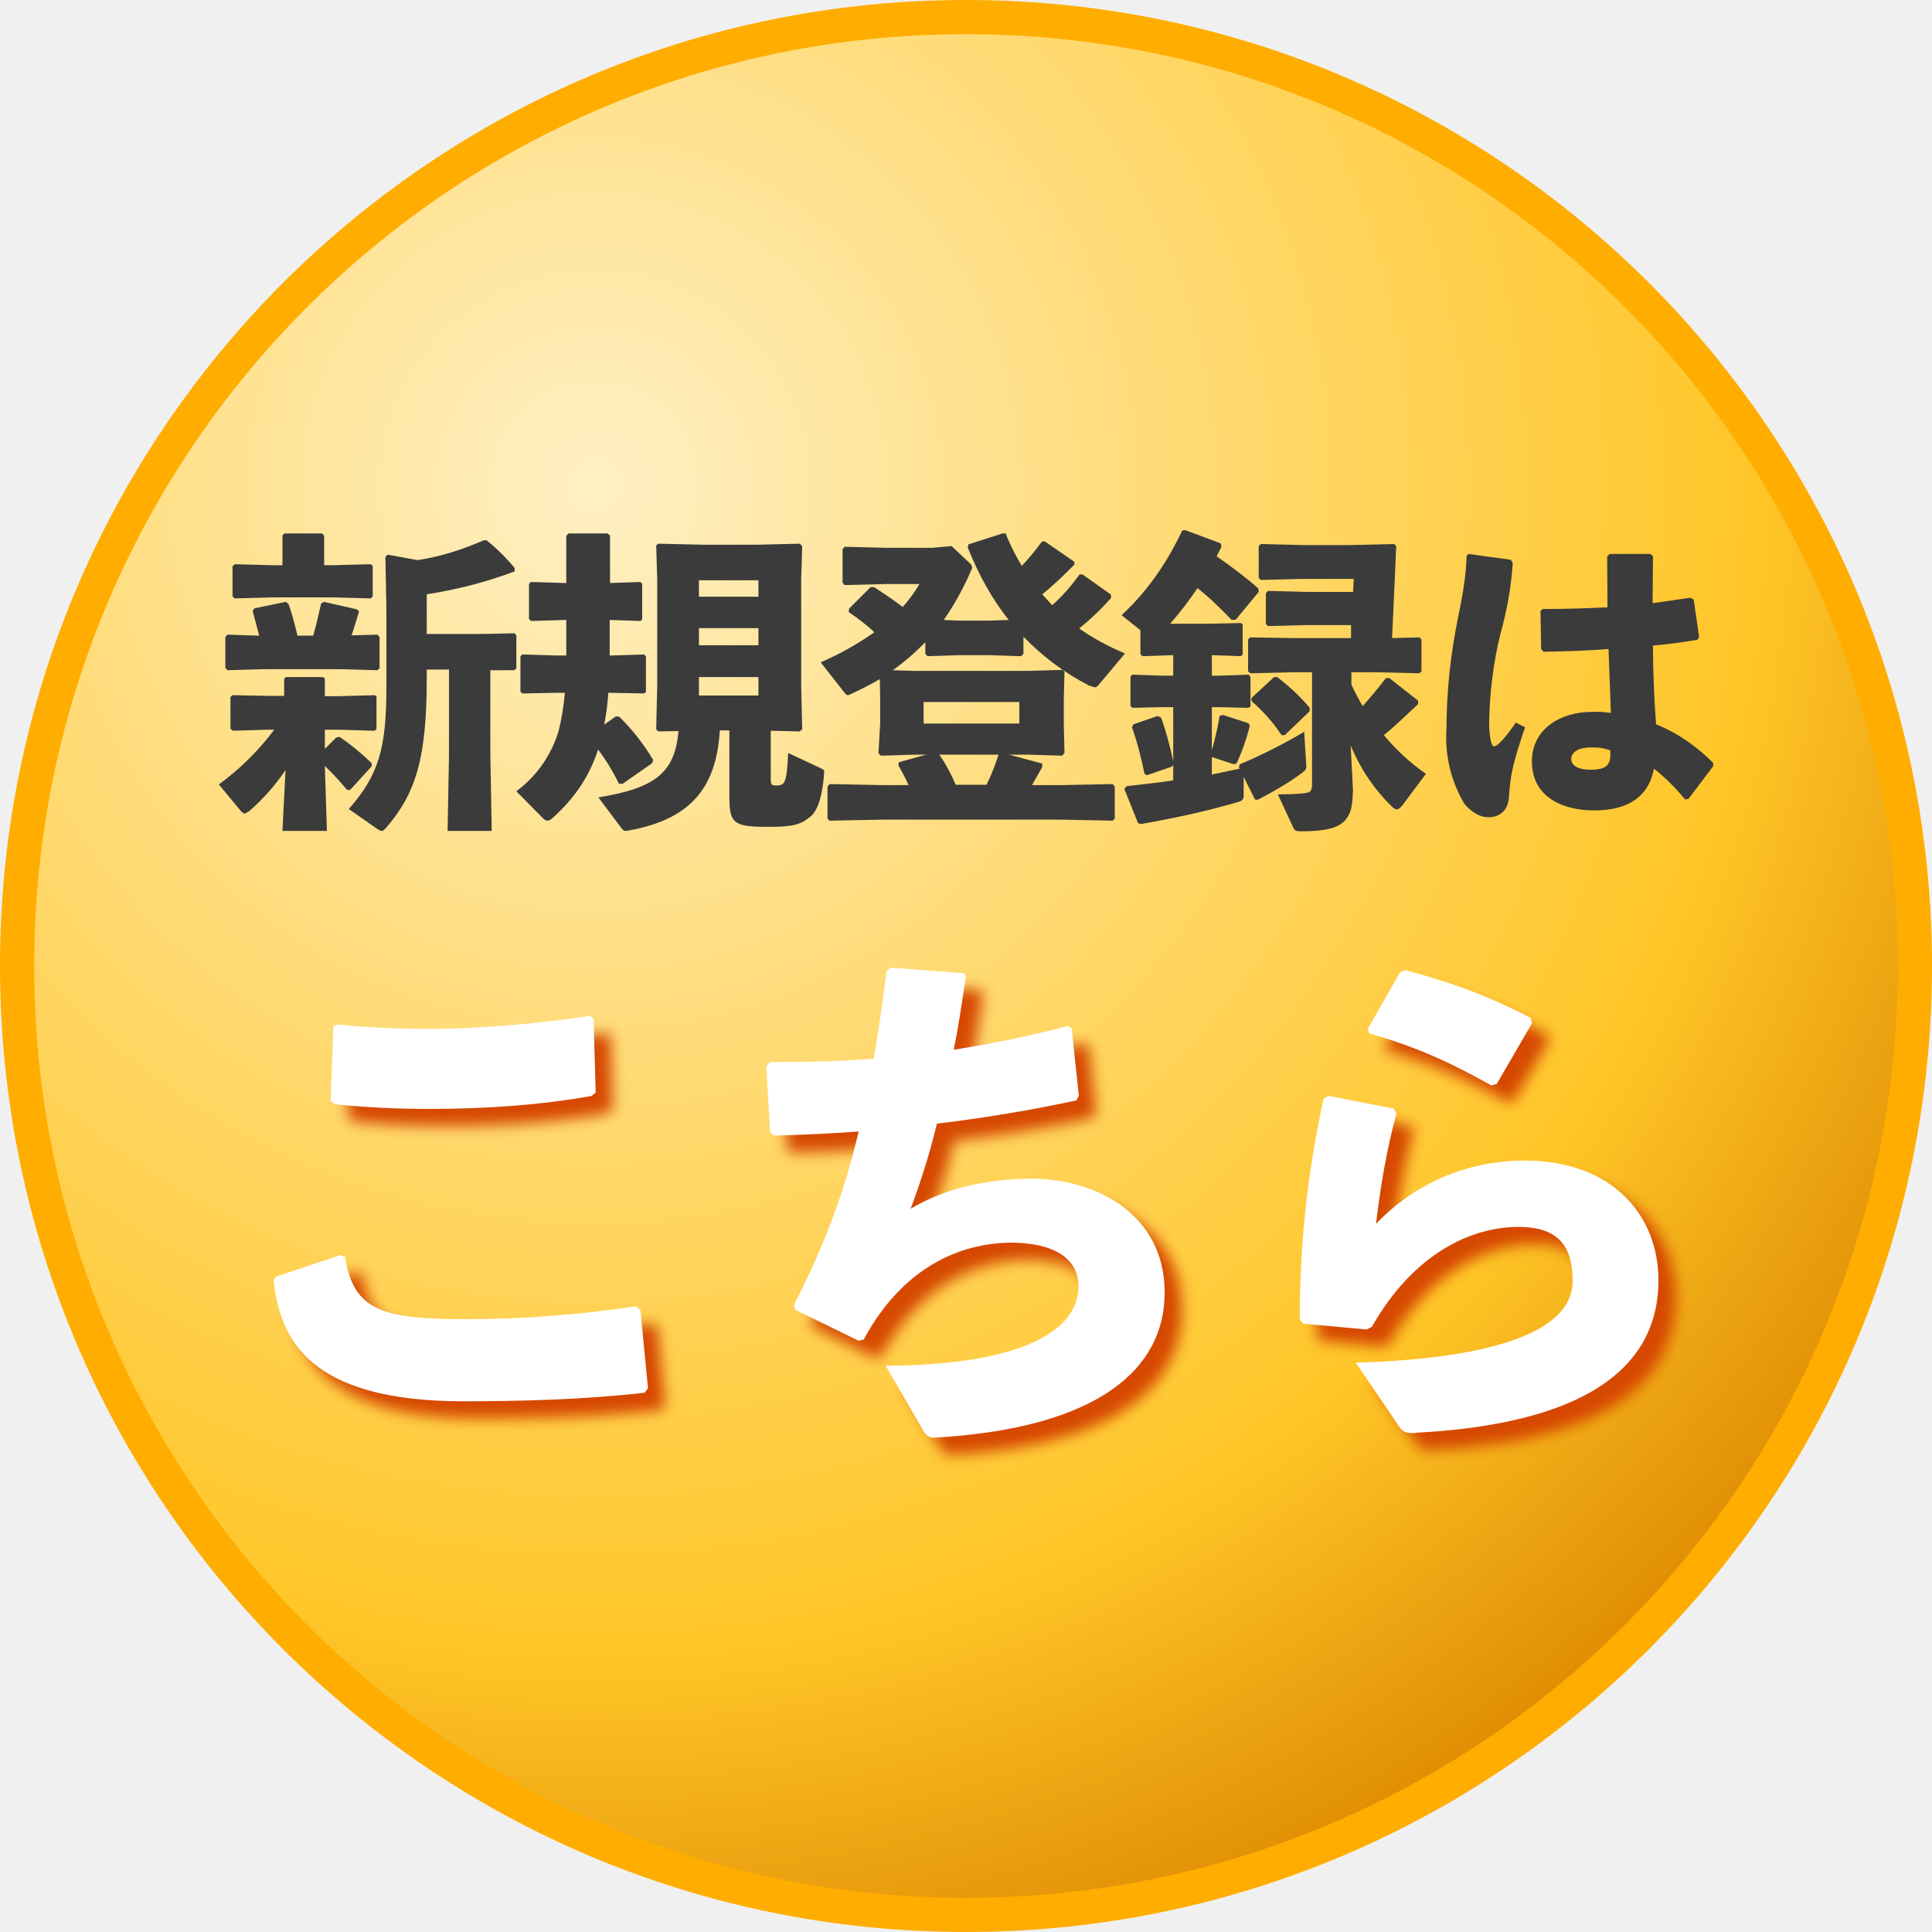
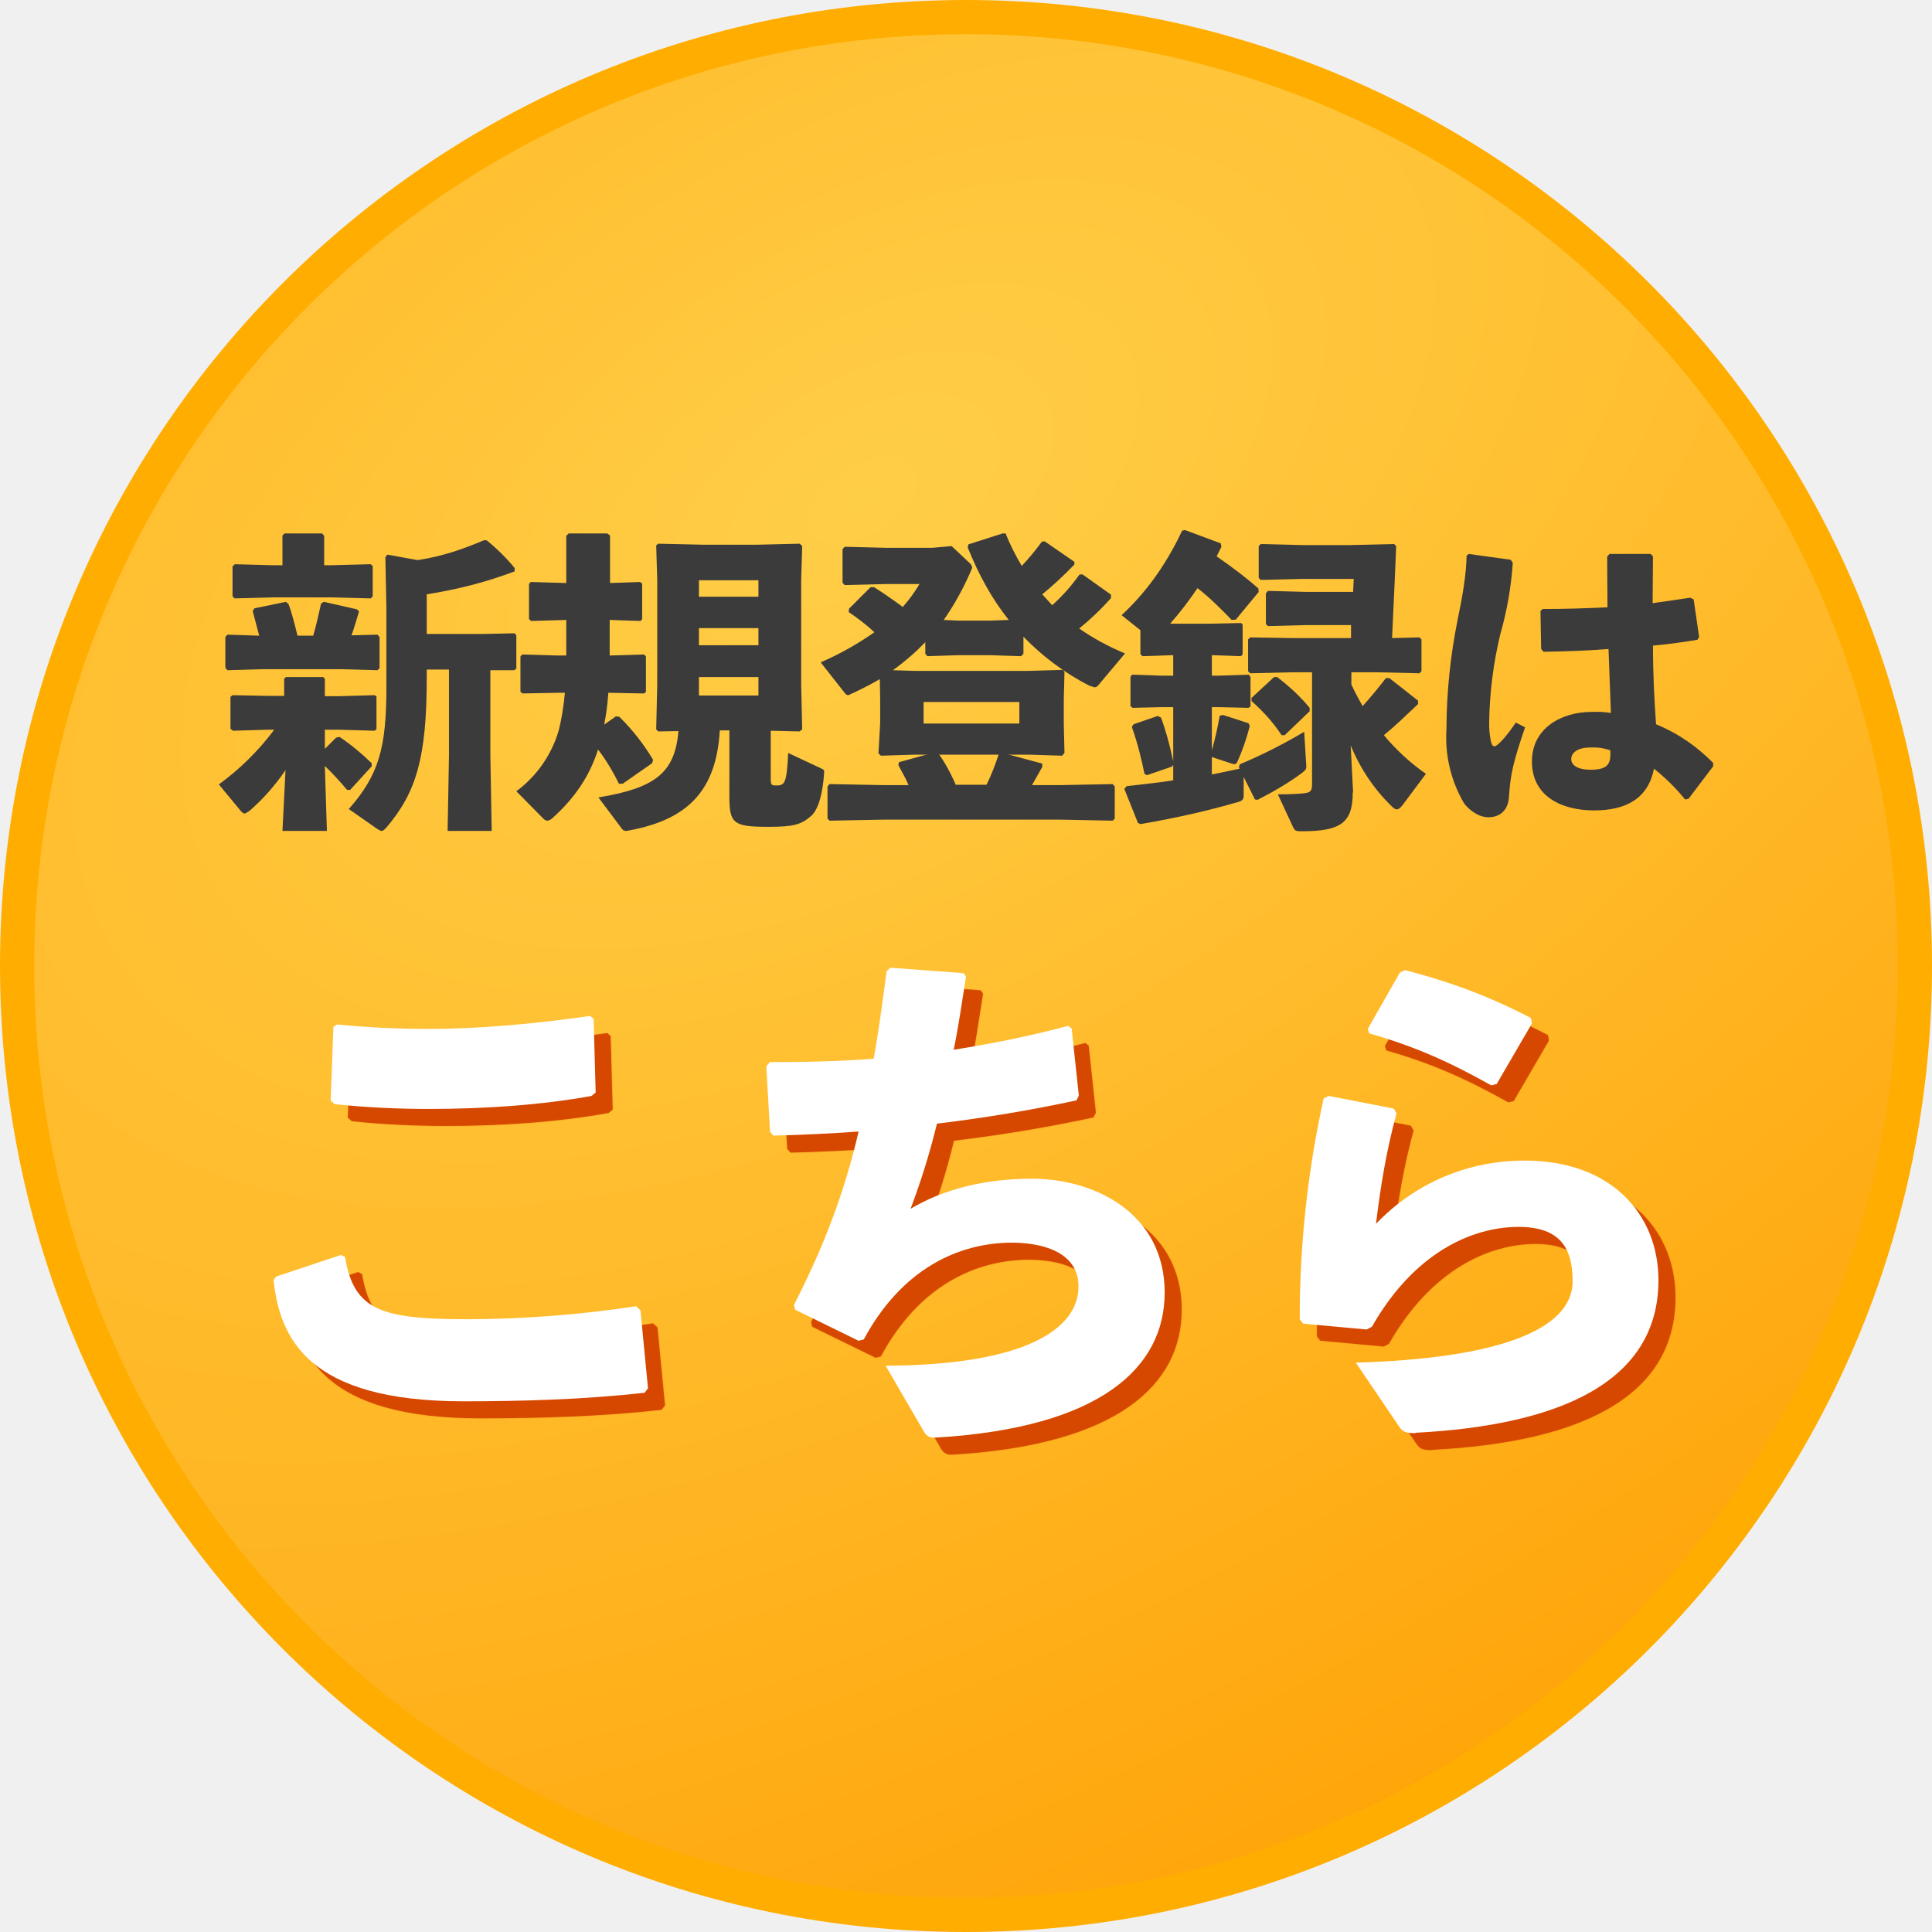
<svg xmlns="http://www.w3.org/2000/svg" xmlns:xlink="http://www.w3.org/1999/xlink" width="565" height="565">
  <defs>
-     <radialGradient cx="30.2%" cy="24.4%" fx="30.2%" fy="24.4%" r="84.1%" id="a">
-       <stop stop-color="#FFF0C4" offset="0%" />
-       <stop stop-color="#FFC628" offset="73.8%" />
-       <stop stop-color="#DD8900" offset="100%" />
+     <radialGradient cx="39.1%" cy="26.3%" fx="39.1%" fy="26.3%" r="87.2%" gradientTransform="rotate(57.7 .6 .4) scale(1 1.73521)" id="a">
+       <stop stop-color="#FFCE47" offset="0%" />
+       <stop stop-color="#FF9E00" offset="100%" />
    </radialGradient>
    <path d="M45.4 41.3c17 0 33.2-1.2 47.6-3.8l1.2-1-.6-21.5-1-.9c-16 2.3-32.4 3.8-47 3.8-9 0-18-.4-27-1.3l-1.1.7-.8 21.6 1.2 1c9.2 1 19 1.4 27.5 1.4z" id="c" />
-     <filter x="-5.8%" y="-16.5%" width="123.2%" height="166.2%" filterUnits="objectBoundingBox" id="b">
+     <filter x="-3.2%" y="-9.2%" width="112.9%" height="136.8%" filterUnits="objectBoundingBox" id="b">
      <feOffset dx="5" dy="5" in="SourceAlpha" result="shadowOffsetOuter1" />
-       <feGaussianBlur stdDeviation="2" in="shadowOffsetOuter1" result="shadowBlurOuter1" />
-       <feColorMatrix values="0 0 0 0 0.839   0 0 0 0 0.282   0 0 0 0 0  0 0 0 1 0" in="shadowBlurOuter1" />
+       <feColorMatrix values="0 0 0 0 0.839   0 0 0 0 0.282   0 0 0 0 0  0 0 0 1 0" in="shadowOffsetOuter1" />
    </filter>
    <path d="M55.5 126.8c16.9 0 35.2-.5 53-2.5l1-1.3-2.2-22.8L106 99a335 335 0 01-48.9 3.8c-25.4 0-33.6-2.4-36.2-18.2l-1.2-.6L.8 90.3l-.8 1c1.8 17 10 35.5 55.5 35.5z" id="e" />
-     <filter x="-4.1%" y="-10.5%" width="116.4%" height="142.1%" filterUnits="objectBoundingBox" id="d">
+     <filter x="-2.3%" y="-5.9%" width="109.1%" height="123.4%" filterUnits="objectBoundingBox" id="d">
      <feOffset dx="5" dy="5" in="SourceAlpha" result="shadowOffsetOuter1" />
-       <feGaussianBlur stdDeviation="2" in="shadowOffsetOuter1" result="shadowBlurOuter1" />
-       <feColorMatrix values="0 0 0 0 0.839   0 0 0 0 0.282   0 0 0 0 0  0 0 0 1 0" in="shadowBlurOuter1" />
+       <feColorMatrix values="0 0 0 0 0.839   0 0 0 0 0.282   0 0 0 0 0  0 0 0 1 0" in="shadowOffsetOuter1" />
    </filter>
    <path d="M193.9 137.4c47.9-2.9 66.7-20.4 66.7-42.4 0-23-20.2-33.3-38.9-33.3-13.4 0-25.7 3-35.4 8.8 3-8 5.6-16.2 7.7-24.9 14.2-1.7 27.8-4 40.8-6.8l.7-1.4-2.1-19.6-1-.8c-11.2 3-22.3 5.2-33.5 7 1.4-6.7 2.4-13.8 3.6-21.4l-.7-1L180.4 0l-1.1 1c-1.2 8.9-2.3 17.4-3.8 25.6-10 .8-20 1-30.4 1l-1 1.3 1.1 19.1 1 1.1c8.3-.2 16.7-.6 24.9-1.2-4.1 17.6-10 33.3-18.9 50.7l.3 1.4 18.6 9.1 1.5-.4c11-20.4 27.5-28.4 43.8-28.3 11 .2 19 4.1 19 12.8 0 12.6-15.8 23-56.4 23.2l10.8 18.6c1 2 2.1 2.6 4 2.4z" id="g" />
-     <filter x="-3.9%" y="-3.3%" width="115.4%" height="113.1%" filterUnits="objectBoundingBox" id="f">
+     <filter x="-2.1%" y="-1.8%" width="108.6%" height="107.3%" filterUnits="objectBoundingBox" id="f">
      <feOffset dx="5" dy="5" in="SourceAlpha" result="shadowOffsetOuter1" />
-       <feGaussianBlur stdDeviation="2" in="shadowOffsetOuter1" result="shadowBlurOuter1" />
-       <feColorMatrix values="0 0 0 0 0.839   0 0 0 0 0.282   0 0 0 0 0  0 0 0 1 0" in="shadowBlurOuter1" />
+       <feColorMatrix values="0 0 0 0 0.839   0 0 0 0 0.282   0 0 0 0 0  0 0 0 1 0" in="shadowOffsetOuter1" />
    </filter>
    <path d="M356.1 34.4l1.6-.4L368 16.3l-.3-1.6c-13.7-7.1-25-10.9-36.8-14l-1.5.7-9.4 16.5.4 1.3c13.3 3.8 23.4 8.3 35.7 15.2z" id="i" />
-     <filter x="-9.4%" y="-13.3%" width="137.5%" height="153.3%" filterUnits="objectBoundingBox" id="h">
+     <filter x="-5.2%" y="-7.4%" width="120.8%" height="129.6%" filterUnits="objectBoundingBox" id="h">
      <feOffset dx="5" dy="5" in="SourceAlpha" result="shadowOffsetOuter1" />
-       <feGaussianBlur stdDeviation="2" in="shadowOffsetOuter1" result="shadowBlurOuter1" />
-       <feColorMatrix values="0 0 0 0 0.839   0 0 0 0 0.282   0 0 0 0 0  0 0 0 1 0" in="shadowBlurOuter1" />
+       <feColorMatrix values="0 0 0 0 0.839   0 0 0 0 0.282   0 0 0 0 0  0 0 0 1 0" in="shadowOffsetOuter1" />
    </filter>
    <path d="M334 136c42.4-2.2 71-15 71-44.6 0-19.2-13.7-35-39.1-35-16.6 0-32 6.5-43.5 18.5 1.4-11.4 3-21.2 6-32.3l-.8-1.4-19-3.7-1.5.7a296.9 296.9 0 00-7 64.6l1 1.3 18.6 1.7 1.5-.8c12.3-21.6 29.2-29.2 42.9-29.2 12.6 0 15.8 6.7 15.8 15.9 0 14.5-22.7 22.6-63.4 23.8l12.6 18.6c1.2 1.8 2.1 2 4.9 2z" id="k" />
-     <filter x="-4.3%" y="-4.6%" width="117.1%" height="118.3%" filterUnits="objectBoundingBox" id="j">
+     <filter x="-2.4%" y="-2.5%" width="109.5%" height="110.2%" filterUnits="objectBoundingBox" id="j">
      <feOffset dx="5" dy="5" in="SourceAlpha" result="shadowOffsetOuter1" />
-       <feGaussianBlur stdDeviation="2" in="shadowOffsetOuter1" result="shadowBlurOuter1" />
-       <feColorMatrix values="0 0 0 0 0.839   0 0 0 0 0.282   0 0 0 0 0  0 0 0 1 0" in="shadowBlurOuter1" />
+       <feColorMatrix values="0 0 0 0 0.839   0 0 0 0 0.282   0 0 0 0 0  0 0 0 1 0" in="shadowOffsetOuter1" />
    </filter>
  </defs>
  <g fill="none" fill-rule="evenodd">
    <circle stroke="#FFAD00" stroke-width="10" fill="url(#a)" cx="282.5" cy="282.5" r="277.5" />
    <g fill="#3B3B3B" fill-rule="nonzero">
      <path d="M108.4 175l.6-.6v-8.9l-.6-.5-11.5.3h-2.1v-8.6l-.6-.7h-11l-.6.6v8.7h-2.9l-11-.3-.7.6v8.8l.6.6 11.1-.3h17.2zM143.8 243l-.4-22v-25h7l.6-.5v-9.7l-.5-.6-9.4.2h-16.3v-11.6c8.8-1.4 16.9-3.4 25.7-6.7v-1a57.4 57.4 0 00-8.2-8.1h-.8c-5.9 2.5-12 4.7-19.4 5.8l-8.8-1.6-.6.7.3 15.2V201c0 17.7-2.2 25.6-11 35.6l8.3 5.8c.6.4 1 .6 1.3.6.5 0 .8-.4 1.4-1 8.7-10.2 11.8-20.4 11.8-43.7v-2.5h6.5V221l-.4 22h13z" />
      <path d="M110.4 196l.6-.6v-9.1l-.6-.7-7.6.2c.8-2.2 1.5-4.7 2.2-7l-.6-.6-9.7-2.2-.8.5c-.7 3.1-1.4 6.3-2.3 9.4H87c-.8-3.3-1.7-6.8-2.6-9.2l-.8-.7-9.2 1.9-.5.8 1.9 7.2-9.3-.3-.6.7v9l.6.7 10.3-.3h22.8l10.7.3zM95.6 243l-.6-19c2.2 2.1 4.5 4.6 6.5 7h.9l6.3-6.9v-.9c-3.1-3-6-5.4-9.4-7.7l-1 .2L95 219v-5.6h4l10.6.3.5-.5v-9.5l-.5-.4-10.7.3H95v-5.1l-.5-.5H83.6l-.5.5v5h-4.9l-10.2-.2-.6.5v9.3l.7.6 10.1-.3h2a76.7 76.7 0 01-16.2 16l6.2 7.5c.5.6.9 1 1.3 1s.8-.4 1.5-.8c3.8-3.3 7.4-7.3 10.5-11.9l-.9 17.8h13zM160 240c.4 0 .9-.2 1.4-.6 6.7-6 11-12.4 13.5-20.2 2.3 3 4.4 6.5 6.1 10h1.1l8.6-6 .3-1a63.2 63.2 0 00-9.9-12.6l-1-.1-3.4 2.4c.6-3.1 1-6.2 1.2-9.3h.2l10.2.2.6-.4v-10.5l-.6-.5-10 .3v-10.4l9 .3.5-.5v-10.4l-.6-.5-8.8.3v-13.9l-.8-.6h-11.3l-.7.7v13.8h-.1l-10.3-.3-.5.6V181l.6.6 10.2-.3h.1v10.4H163l-10.3-.3-.5.6v10.3l.6.5 10.2-.2h2.2c-.4 4.3-1 7.8-1.8 11a34 34 0 01-12.4 17.8l7.9 8c.4.4.8.6 1.2.6z" />
      <path d="M233.9 159l.7.7-.3 9.8v31l.3 12.8-.8.6-8.4-.2v14c0 2 .3 2 1.7 2 2.3 0 3-.5 3.4-9.5l9.6 4.5c.9.4 1 .6.9 1.5-.4 5.7-1.6 10.7-4 12.6-2.8 2.4-5.2 3-12.1 3h-.3c-10.2 0-11.3-1-11.3-9v-19.2h-2.8c-1 17.5-9.3 26-26.2 29.2l-1.1.2c-.7 0-1-.2-1.3-.6l-6.9-9.2c16.3-2.7 22.4-7 23.4-19.4l-5.9.1-.6-.6.3-12.8v-31l-.3-10 .6-.5 13.2.3h15.6l12.6-.3zm-12.1 39h-17.4v5.4h17.4V198zm0-14.3h-17.4v5h17.4v-5zm0-14h-17.4v4.8h17.4v-4.8zM293.1 156h1c1.3 3.4 3 6.6 4.7 9.5 2-2.1 3.9-4.4 5.9-7.1l.8-.1 8.7 6v.8c-3.8 3.9-6.7 6.5-9.4 8.7l2.9 3.2c3-2.7 5.5-5.5 8-9h.9l8.3 5.9v1c-3 3.4-6.1 6.3-9.3 8.9 4 2.8 8.4 5.2 13.4 7.3l-7.9 9.4c-.3.3-.6.5-1 .5l-1.6-.5a74 74 0 01-19.2-14.3v5l-.7.7-9.2-.3h-9l-9.2.3-.6-.7v-3.4c-2.9 3-6 5.7-9.5 8.2l6.5.2h33.2l10-.3.5.6-.2 8v7.3l.2 8.4-.7.8-9.5-.3h-33.8l-9.7.3-.7-.7.5-8.8v-7l-.1-5.9a96 96 0 01-9.2 4.7c-.4 0-.8-.2-1.1-.7l-7-8.9a88.5 88.5 0 0015.7-8.8c-2.3-2.2-5-4.2-7.5-5.9l.1-1 6.3-6.3h1c2.5 1.6 5.6 3.7 8.4 5.8 1.8-2 3.4-4.2 4.9-6.7H259l-12 .3-.6-.7v-9.8l.6-.7 12 .3h13.7l5.6-.5 5.2 4.9c.4.3.8.9.8 1.5a82 82 0 01-8.3 15.2l4.4.2h9l5.6-.2c-4.8-6-8.7-13-12-21.2l.2-.9 10-3.2zm5 49.3h-28v6.3h28v-6.3z" />
      <path d="M333.6 241c11.4-2 20-4 28.6-6.5 1-.3 1.5-.7 1.5-1.8v-5.5l3.3 6.6.8.1c5.4-2.8 9.7-5.4 13-7.9 1-.8 1.3-1 1.2-2.3l-.6-9.7c-5.8 3.5-12.8 7-18.8 9.5l-.3.8.2.5-8.1 1.7v-5.1l6.1 2c.7.2 1 0 1.3-.5 1.5-3.3 2.7-6.7 3.7-10.6l-.4-.8-7.4-2.4-1 .2c-.7 3.9-1.4 7-2.3 10.1v-12.6h1.7l9 .2.6-.4V198l-.5-.7-9 .3h-1.8v-6l8.5.3.5-.5v-8.8l-.5-.4-9 .2h-11.7c2.9-3.3 5.5-6.7 8-10.4 3.5 2.7 6.8 6 10 9.3l1.2-.1 6.7-8.1-.1-1c-3.6-3.2-8-6.5-12.2-9.4l1.4-2.8-.2-1-10.5-3.9-.8.2c-5 10.6-11 18.5-17.7 24.7l5.5 4.4v7l.6.6 8.7-.3h.3v6h-3.2l-8.8-.3-.5.6v8.6l.6.5 8.7-.2h3.2v15.8c-1.1-5.1-2.3-9.4-3.6-12.8l-1-.4-7 2.4-.5.8c1.7 4.8 2.8 9.3 3.7 13.7l.7.4 7.3-2.5.4-.5v4.5c-4.2.7-8.6 1.1-13.6 1.7l-.7.8 4 10 .8.3z" />
      <path d="M395.7 231.7L395 218c2.9 7 7 13 12.2 18 .5.5 1 .7 1.3.7.5 0 1-.4 1.7-1.3l6.8-9.1c-4.5-3.1-8.7-7-12.3-11.3 3.2-2.6 6.3-5.6 10-9.1v-1l-8.4-6.6h-1c-2.3 3-4.4 5.5-6.8 8.2a83 83 0 01-3.3-6.3v-3.6h7.4l12.5.3.6-.6v-9.3l-.6-.6-8 .2.8-17.3.4-9.6-.6-.6-12.8.3h-14.2l-12-.3-.6.6v9.3l.6.6 12-.3h15.2l-.2 3.8H382l-11.2-.3-.6.7v9l.6.6 11.2-.3h13.1v3.8H378l-12.4-.2-.6.6v9.3l.6.6 12.4-.3h5.7v32.7c0 2.2-.6 2.5-2.5 2.7-1.6.2-4.5.3-7.5.3l4.5 9.7c.5 1 .9 1.1 2.4 1.1 11.4 0 15-2.4 15-11.3z" />
      <path d="M375.7 215l7.3-7v-1c-3-3.6-6-6.3-9.5-9h-.9l-6.6 6.1v.9c3.3 3 6 5.8 8.8 10h1zM482.7 162l.7.7-.1 13.7 11-1.6 1 .5 1.6 11-.5.8c-3.7.6-8.2 1.3-13 1.7 0 8.3.4 16 .9 23 7.2 3 12.3 6.9 16.7 11.3v1l-7.2 9.5-1 .2a59.1 59.1 0 00-9.1-9c-1.7 8.6-8 12.2-17.5 12.2s-18.2-4.1-18.2-14.3c0-10 9-14.5 17.3-14.5 2.7-.1 3.6 0 5.8.3l-.7-18.7c-6.2.5-12.9.7-19 .8l-.7-.8-.2-11.1.6-.6c6.6 0 12.9-.2 19-.5l-.1-14.8.7-.8h12zm-11.8 57.4c-1.7-.5-3-.9-5.8-.8-3.7 0-5.6 1.5-5.6 3.4 0 1.5 1.4 3.1 5.7 3.1 5 0 6-1.7 5.7-5.7zM435.3 239c3.4 0 5.8-2.1 6-6.1.4-6.3 1.2-10 4.7-20.2l-2.7-1.4c-1.4 2-2.7 3.9-4.5 5.7-1.8 1.8-2.3 1.6-2.8-.2a25 25 0 01-.5-5.7 117 117 0 013.3-25.8 99.1 99.1 0 003.6-20.7l-.6-.9-12.3-1.7-.6.5c-.1 5.5-1.2 11.9-2.6 18.6a165.4 165.4 0 00-3.3 32.2 38 38 0 005.2 21.7c1.6 2 4.2 4 7.1 4zM325.4 240l.6-.6V230l-.6-.7-15.2.3h-8.4l3-5.3v-1l-11.9-3.2-.8.4c-1 3-2.1 6-3.6 9h-9c-1.5-3.5-3.4-6.9-5.1-9.2l-1-.3-10.5 2.9-.2.8c1 2 2.2 3.9 3 5.9h-7.4l-15.7-.3-.6.7v9.4l.6.6 15.7-.3h51.9l15.2.3z" />
    </g>
    <g fill-rule="nonzero">
      <g transform="translate(80 283)">
        <use fill="#000" filter="url(#b)" xlink:href="#c" />
        <use fill="#FFF" xlink:href="#c" />
      </g>
      <g transform="translate(80 283)">
        <use fill="#000" filter="url(#d)" xlink:href="#e" />
        <use fill="#FFF" xlink:href="#e" />
      </g>
      <g transform="translate(80 283)">
        <use fill="#000" filter="url(#f)" xlink:href="#g" />
        <use fill="#FFF" xlink:href="#g" />
      </g>
      <g transform="translate(80 283)">
        <use fill="#000" filter="url(#h)" xlink:href="#i" />
        <use fill="#FFF" xlink:href="#i" />
      </g>
      <g transform="translate(80 283)">
        <use fill="#000" filter="url(#j)" xlink:href="#k" />
        <use fill="#FFF" xlink:href="#k" />
      </g>
    </g>
  </g>
</svg>
